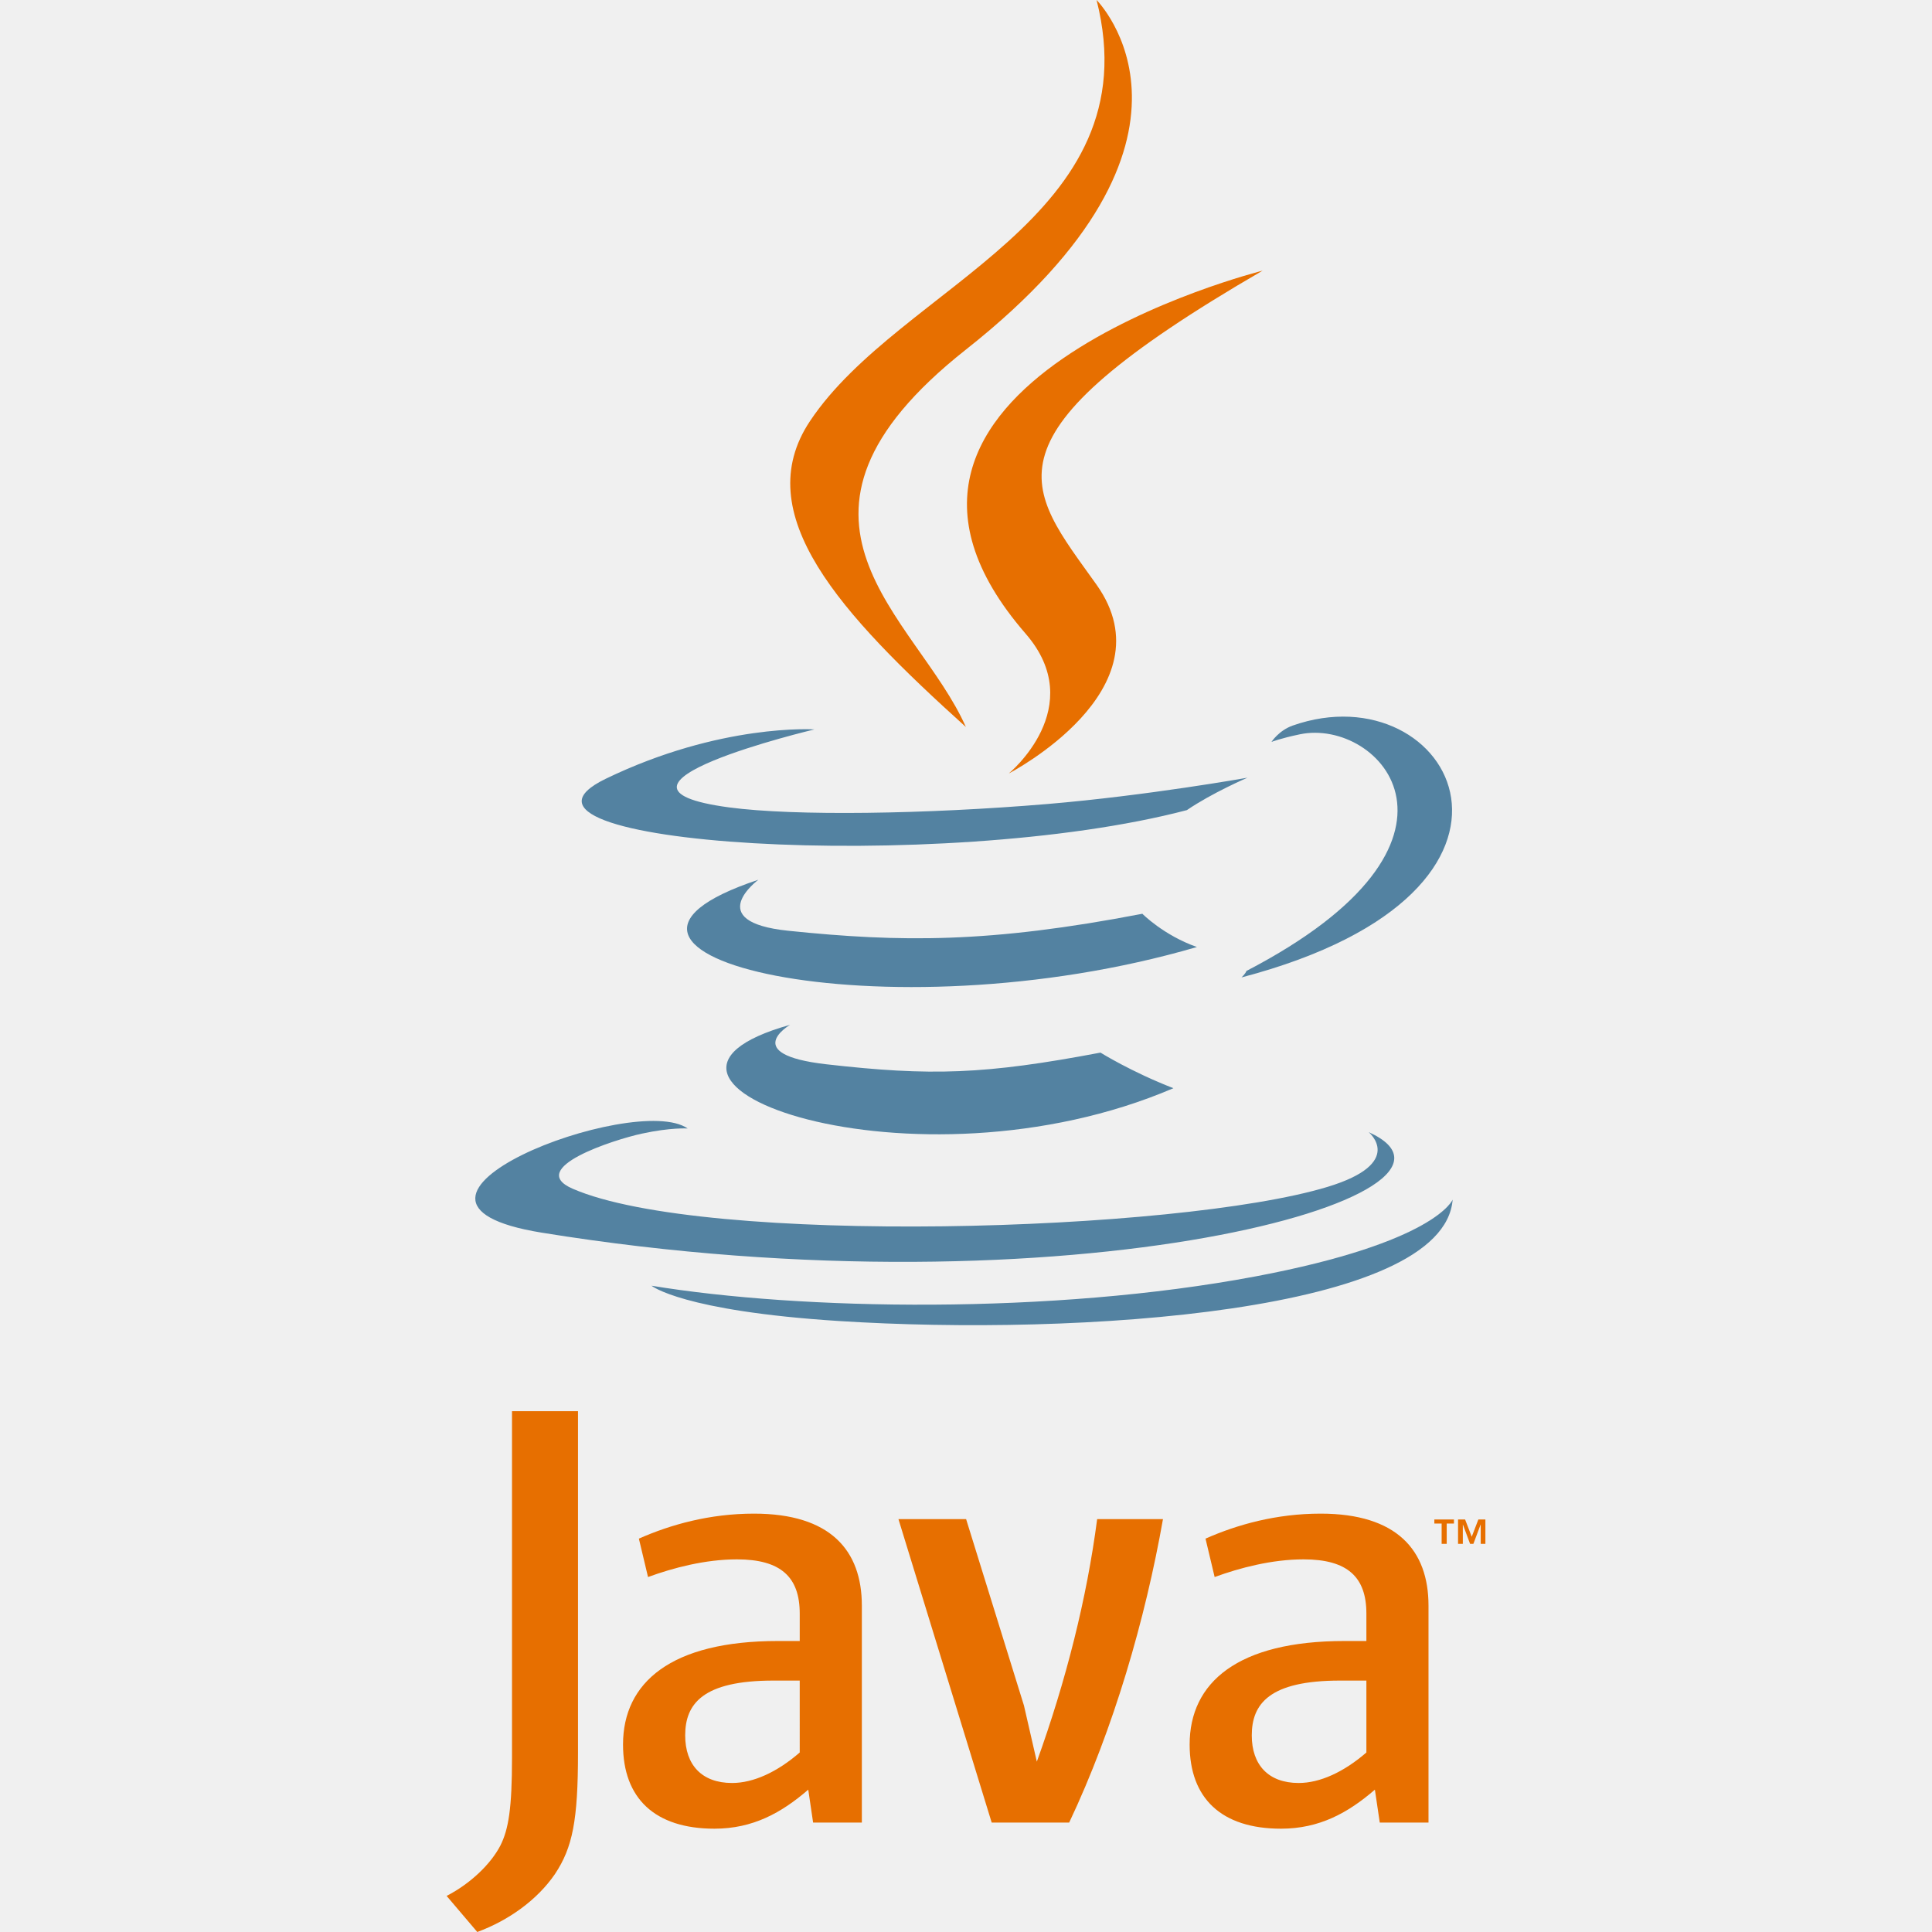
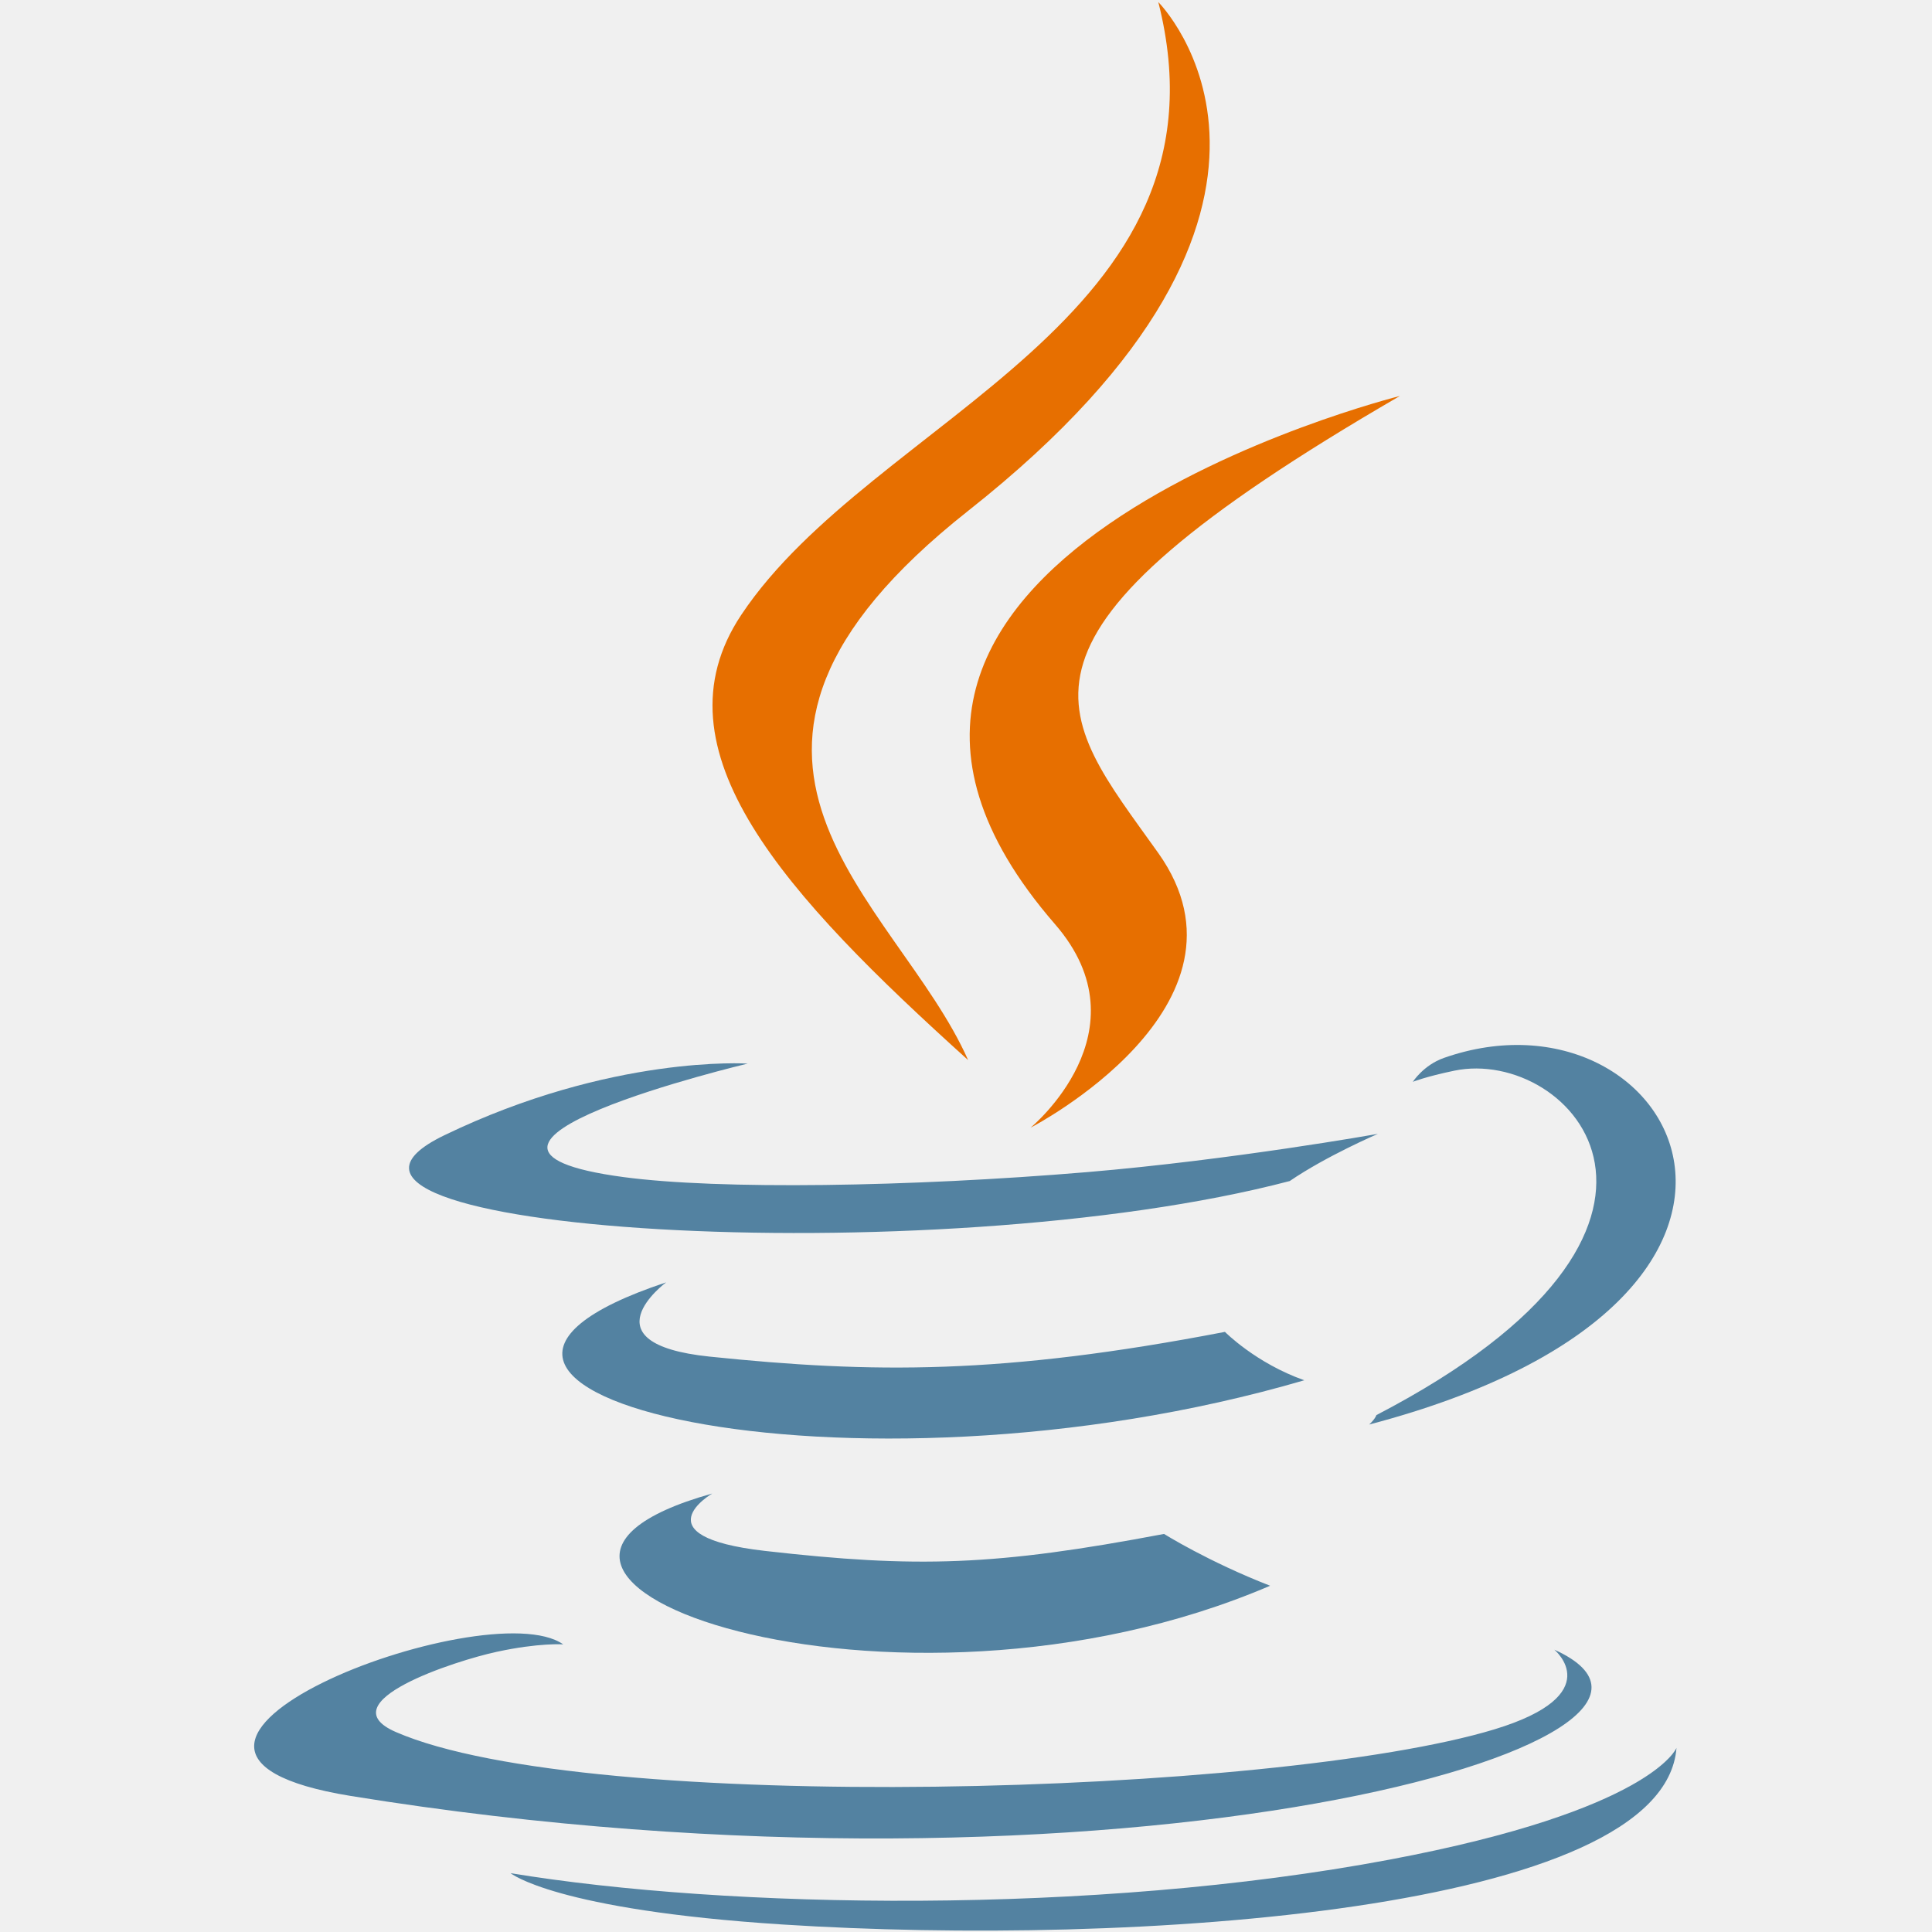
- <svg xmlns="http://www.w3.org/2000/svg" width="800px" height="800px" viewBox="-118.513 4.399 540.906 540.906">
-   <path d="M285.104 430.945h-2.037v-1.14h5.486v1.14h-2.025v5.688h-1.424v-5.688zm10.942.297h-.032l-2.02 5.393h-.924l-2.006-5.393h-.024v5.393h-1.343v-6.828h1.976l1.86 4.835 1.854-4.835h1.969v6.828h-1.311l.001-5.393z" fill="#e76f00" />
-   <path d="M102.681 291.324s-14.178 8.245 10.09 11.035c29.4 3.354 44.426 2.873 76.825-3.259 0 0 8.518 5.341 20.414 9.967-72.63 31.128-164.376-1.803-107.329-17.743M93.806 250.704s-15.902 11.771 8.384 14.283c31.406 3.24 56.208 3.505 99.125-4.759 0 0 5.937 6.018 15.271 9.309-87.815 25.678-185.624 2.025-122.78-18.833" fill="#5382a1" />
-   <path d="M168.625 181.799c17.896 20.604-4.701 39.146-4.701 39.146s45.439-23.458 24.571-52.833c-19.491-27.395-34.438-41.005 46.479-87.934.001-.001-127.013 31.721-66.349 101.621" fill="#e76f00" />
-   <path d="M264.684 321.369s10.492 8.646-11.555 15.333c-41.923 12.7-174.488 16.535-211.314.507-13.238-5.76 11.587-13.752 19.396-15.429 8.144-1.766 12.798-1.437 12.798-1.437-14.722-10.371-95.157 20.363-40.857 29.166 148.084 24.015 269.944-10.814 231.532-28.14M109.499 208.617s-67.431 16.016-23.879 21.832c18.389 2.462 55.047 1.905 89.192-.956 27.906-2.354 55.928-7.358 55.928-7.358s-9.84 4.214-16.959 9.074c-68.475 18.01-200.756 9.631-162.674-8.79 32.206-15.568 58.392-13.802 58.392-13.802M230.462 276.231c69.608-36.171 37.425-70.932 14.96-66.248-5.506 1.146-7.961 2.139-7.961 2.139s2.045-3.202 5.947-4.588c44.441-15.624 78.619 46.081-14.346 70.521 0 0 1.079-.962 1.4-1.824" fill="#5382a1" />
-   <path d="M188.495 4.399s38.55 38.562-36.563 97.862c-60.233 47.567-13.735 74.689-.025 105.678-35.158-31.723-60.96-59.647-43.65-85.637 25.406-38.151 95.792-56.648 80.238-117.903" fill="#e76f00" />
-   <path d="M116.339 374.246c66.815 4.277 169.417-2.373 171.846-33.987 0 0-4.67 11.984-55.219 21.503-57.027 10.731-127.364 9.479-169.081 2.601.002-.002 8.541 7.067 52.454 9.883" fill="#5382a1" />
-   <path d="M105.389 495.049c-6.303 5.467-12.96 8.536-18.934 8.536-8.527 0-13.134-5.113-13.134-13.314 0-8.871 4.937-15.357 24.739-15.357h7.328l.001 20.135m17.392 19.623V453.93c0-15.518-8.85-25.756-30.188-25.756-12.457 0-23.369 3.076-32.238 6.999l2.56 10.752c6.983-2.563 16.022-4.949 24.894-4.949 12.292 0 17.58 4.949 17.58 15.181v7.678h-6.135c-29.865 0-43.337 11.593-43.337 28.993 0 15.018 8.878 23.554 25.594 23.554 10.745 0 18.766-4.437 26.264-10.929l1.361 9.221 13.645-.002zM180.824 514.672h-21.691l-26.106-84.96h18.944l16.198 52.199 3.601 15.699c8.195-22.698 13.992-45.726 16.891-67.898h18.427c-4.938 27.976-13.822 58.684-26.264 84.96M264.038 495.049c-6.315 5.467-12.983 8.536-18.958 8.536-8.512 0-13.131-5.113-13.131-13.314 0-8.871 4.947-15.357 24.748-15.357h7.341v20.135m17.39 19.623V453.93c0-15.518-8.871-25.756-30.186-25.756-12.465 0-23.381 3.076-32.246 6.999l2.557 10.752c6.985-2.563 16.041-4.949 24.906-4.949 12.283 0 17.579 4.949 17.579 15.181v7.678h-6.146c-29.873 0-43.34 11.593-43.34 28.993 0 15.018 8.871 23.554 25.584 23.554 10.752 0 18.77-4.437 26.28-10.929l1.366 9.221 13.646-.002zM36.847 529.099c-4.958 7.239-12.966 12.966-21.733 16.206L6.527 535.2c6.673-3.424 12.396-8.954 15.055-14.104 2.3-4.581 3.252-10.485 3.252-24.604v-96.995h18.478v95.666c-.001 18.875-1.51 26.5-6.465 33.936" fill="#e76f00" />
+ <svg xmlns="http://www.w3.org/2000/svg" width="800px" height="800px" viewBox="-45 0 346 346" version="1.1" preserveAspectRatio="xMidYMid" fill="#ffffff">
+   <g id="SVGRepo_bgCarrier" stroke-width="0" />
+   <g id="SVGRepo_tracerCarrier" stroke-linecap="round" stroke-linejoin="round" />
+   <g id="SVGRepo_iconCarrier">
+     <g>
+       <path d="M82.554,267.473 C82.554,267.473 69.356,275.148 91.947,277.745 C119.316,280.867 133.303,280.42 163.464,274.711 C163.464,274.711 171.393,279.683 182.467,283.99 C114.856,312.967 29.448,282.311 82.554,267.473" fill="#5382A1"> </path>
+       <path d="M74.292,229.659 C74.292,229.659 59.489,240.617 82.097,242.955 C111.333,245.971 134.421,246.218 174.373,238.525 C174.373,238.525 179.899,244.127 188.588,247.191 C106.841,271.095 15.79,249.076 74.292,229.659" fill="#5382A1"> </path>
+       <path d="M143.942,165.515 C160.601,184.695 139.565,201.955 139.565,201.955 C139.565,201.955 181.866,180.118 162.439,152.772 C144.295,127.271 130.38,114.6 205.707,70.914 C205.707,70.914 87.469,100.444 143.942,165.515" fill="#E76F00"> </path>
+       <path d="M233.364,295.442 C233.364,295.442 243.131,303.489 222.607,309.715 C183.581,321.538 60.175,325.108 25.893,310.186 C13.57,304.825 36.68,297.385 43.949,295.824 C51.53,294.18 55.863,294.487 55.863,294.487 C42.158,284.832 -32.72,313.444 17.829,321.637 C155.682,343.993 269.121,311.571 233.364,295.442" fill="#5382A1"> </path>
+       <path d="M88.901,190.48 C88.901,190.48 26.129,205.389 66.672,210.803 C83.79,213.095 117.915,212.577 149.702,209.913 C175.68,207.722 201.765,203.063 201.765,203.063 C201.765,203.063 192.605,206.986 185.978,211.511 C122.234,228.276 -0.908,220.477 34.543,203.328 C64.524,188.836 88.901,190.48 88.901,190.48" fill="#5382A1"> </path>
+       <path d="M201.506,253.422 C266.305,219.75 236.345,187.392 215.433,191.751 C210.307,192.818 208.022,193.743 208.022,193.743 C208.022,193.743 209.925,190.762 213.559,189.472 C254.929,174.927 286.746,232.369 200.204,255.119 C200.204,255.12 201.207,254.224 201.506,253.422" fill="#5382A1"> </path>
+       <path d="M162.439,0.371 C162.439,0.371 198.326,36.27 128.402,91.472 C72.331,135.754 115.616,161.002 128.379,189.849 C95.649,160.318 71.63,134.323 87.744,110.128 C111.395,74.613 176.918,57.394 162.439,0.371" fill="#E76F00"> </path>
+       <path d="M95.268,344.665 C157.467,348.647 252.98,342.456 255.242,313.026 C255.242,313.026 250.894,324.183 203.838,333.043 C150.75,343.033 85.274,341.867 46.439,335.464 C46.44,335.463 54.389,342.044 95.268,344.665" fill="#5382A1"> </path>
+     </g>
+   </g>
</svg>
